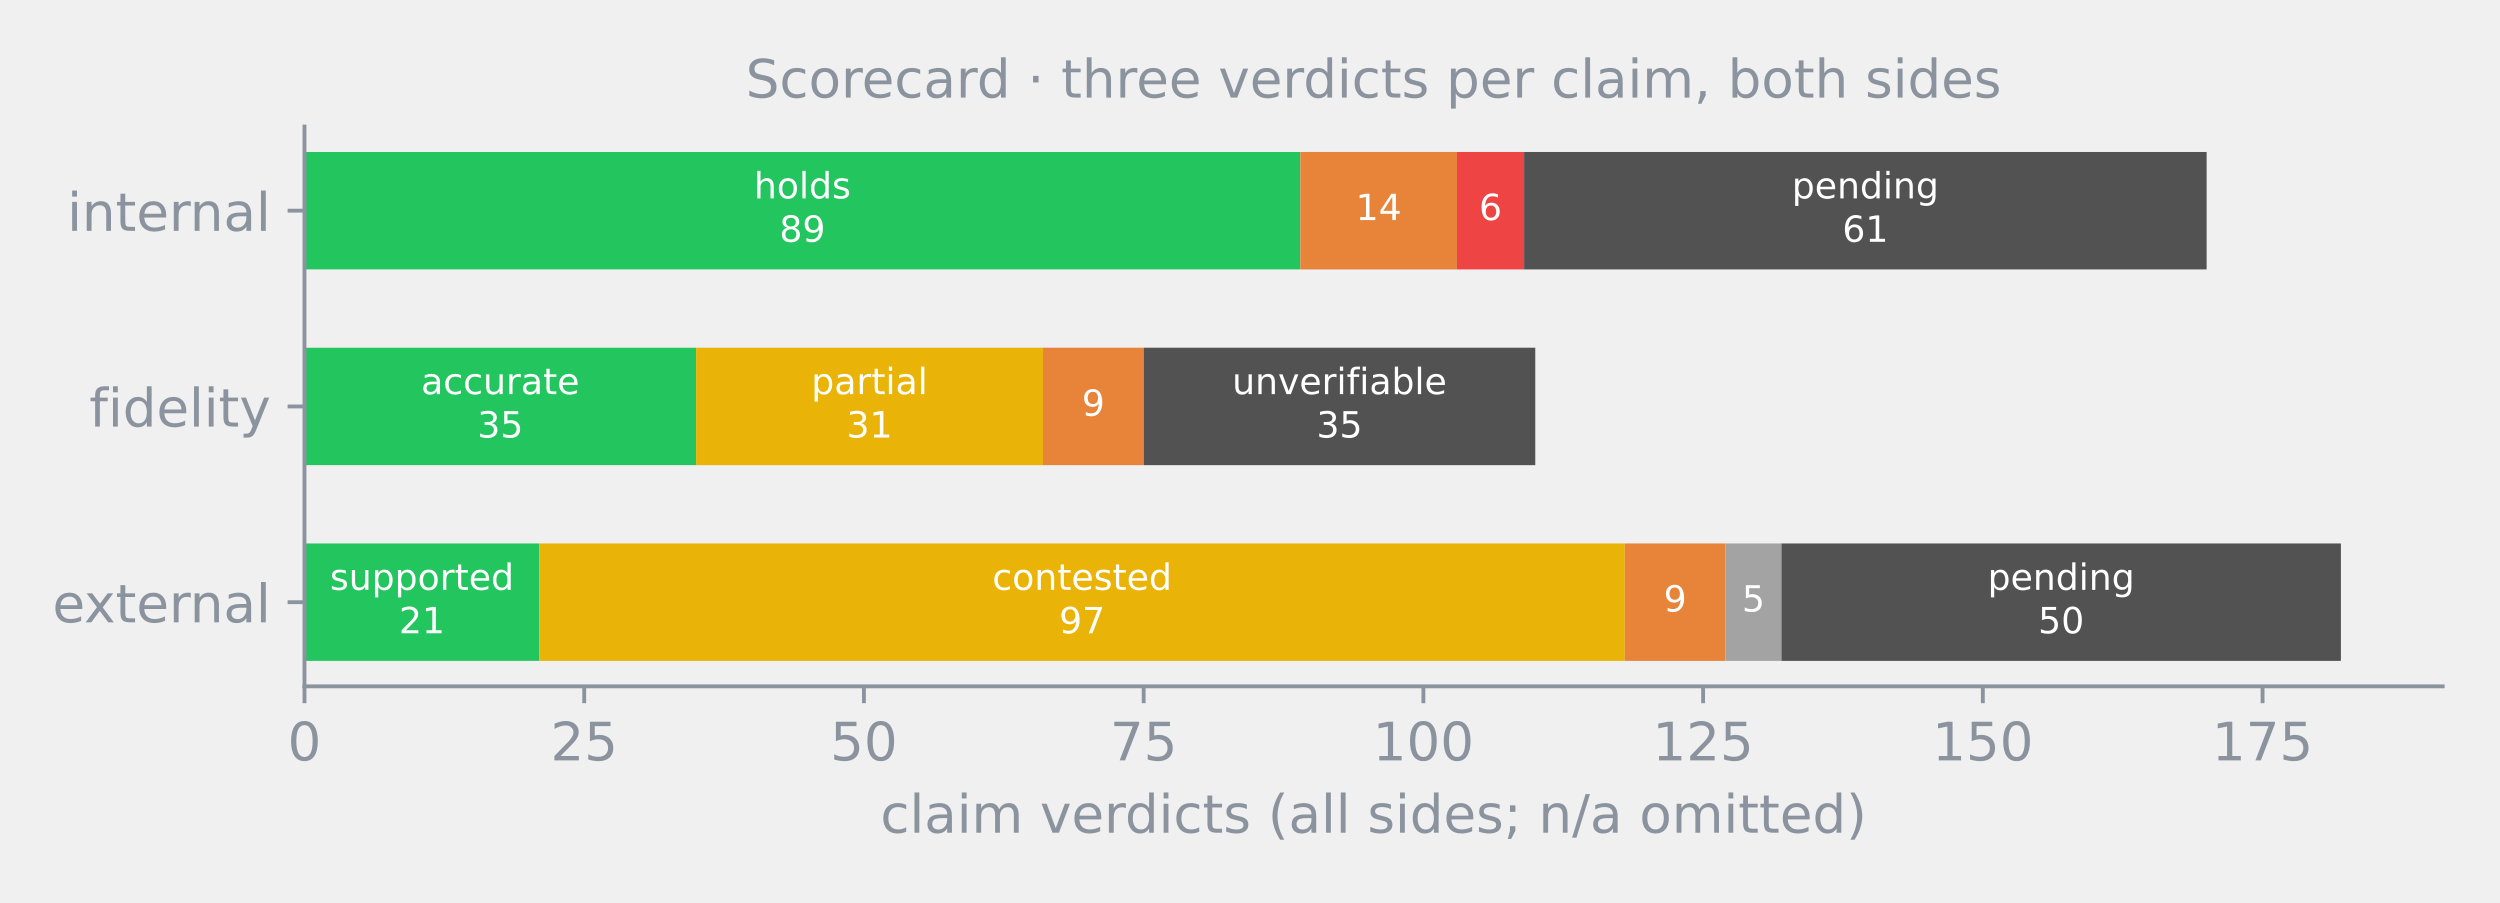
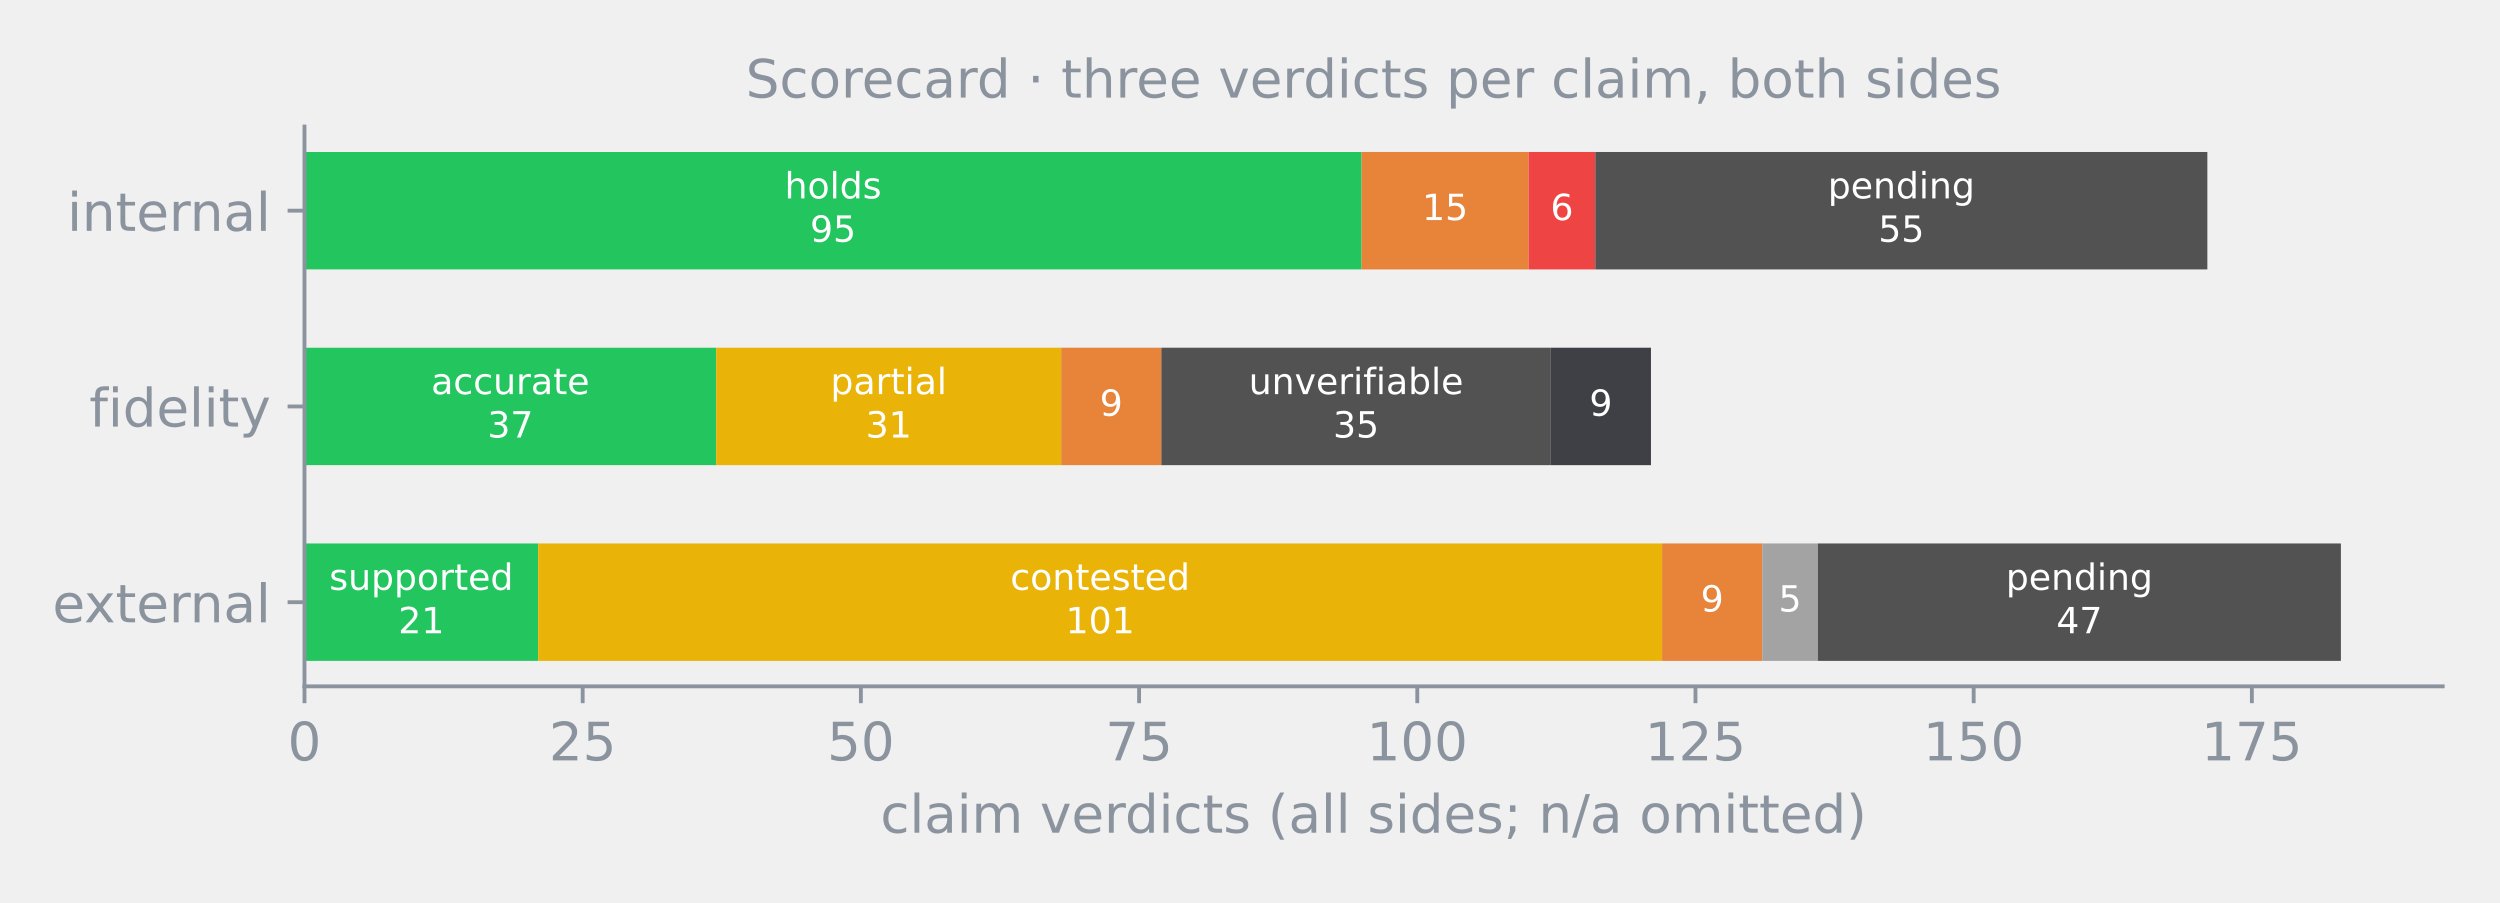
<svg xmlns="http://www.w3.org/2000/svg" xmlns:xlink="http://www.w3.org/1999/xlink" width="518.4pt" height="187.2pt" viewBox="0 0 518.4 187.2" version="1.1">
  <defs>
    <style type="text/css">*{stroke-linejoin: round; stroke-linecap: butt}</style>
  </defs>
  <g id="figure_1">
    <g id="patch_1">
      <path d="M 0 187.2  L 518.4 187.2  L 518.4 0  L 0 0  L 0 187.2  z " style="fill: none" />
    </g>
    <g id="axes_1">
      <g id="patch_2">
        <path d="M 63.138 142.32  L 506.52 142.32  L 506.52 26.237  L 63.138 26.237  L 63.138 142.32  z " style="fill: none" />
      </g>
      <g id="patch_3">
-         <path d="M 63.138 31.514  L 269.632 31.514  L 269.632 55.867  L 63.138 55.867  z " clip-path="url(#p3eddc61524)" style="fill: #22c55e" />
+         <path d="M 63.138 31.514  L 282.348 31.514  L 282.348 55.867  L 63.138 55.867  z " clip-path="url(#p8665366e77)" style="fill: #22c55e" />
      </g>
      <g id="patch_4">
-         <path d="M 269.632 31.514  L 302.114 31.514  L 302.114 55.867  L 269.632 55.867  z " clip-path="url(#p3eddc61524)" style="fill: #e8833a" />
+         <path d="M 282.348 31.514  L 316.96 31.514  L 316.96 55.867  L 282.348 55.867  z " clip-path="url(#p8665366e77)" style="fill: #e8833a" />
      </g>
      <g id="patch_5">
-         <path d="M 302.114 31.514  L 316.035 31.514  L 316.035 55.867  L 302.114 55.867  z " clip-path="url(#p3eddc61524)" style="fill: #ef4444" />
+         <path d="M 316.96 31.514  L 330.805 31.514  L 330.805 55.867  L 316.96 55.867  z " clip-path="url(#p8665366e77)" style="fill: #ef4444" />
      </g>
      <g id="patch_6">
-         <path d="M 316.035 31.514  L 457.565 31.514  L 457.565 55.867  L 316.035 55.867  z " clip-path="url(#p3eddc61524)" style="fill: #525252" />
+         <path d="M 330.805 31.514  L 457.717 31.514  L 457.717 55.867  L 330.805 55.867  z " clip-path="url(#p8665366e77)" style="fill: #525252" />
      </g>
      <g id="patch_7">
-         <path d="M 63.138 72.102  L 144.343 72.102  L 144.343 96.455  L 63.138 96.455  z " clip-path="url(#p3eddc61524)" style="fill: #22c55e" />
+         <path d="M 63.138 72.102  L 148.514 72.102  L 148.514 96.455  L 63.138 96.455  z " clip-path="url(#p8665366e77)" style="fill: #22c55e" />
      </g>
      <g id="patch_8">
-         <path d="M 144.343 72.102  L 216.268 72.102  L 216.268 96.455  L 144.343 96.455  z " clip-path="url(#p3eddc61524)" style="fill: #eab308" />
+         <path d="M 148.514 72.102  L 220.046 72.102  L 220.046 96.455  L 148.514 96.455  z " clip-path="url(#p8665366e77)" style="fill: #eab308" />
      </g>
      <g id="patch_9">
-         <path d="M 216.268 72.102  L 237.149 72.102  L 237.149 96.455  L 216.268 96.455  z " clip-path="url(#p3eddc61524)" style="fill: #e8833a" />
+         <path d="M 220.046 72.102  L 240.814 72.102  L 240.814 96.455  L 220.046 96.455  z " clip-path="url(#p8665366e77)" style="fill: #e8833a" />
      </g>
      <g id="patch_10">
-         <path d="M 237.149 72.102  L 318.355 72.102  L 318.355 96.455  L 237.149 96.455  z " clip-path="url(#p3eddc61524)" style="fill: #525252" />
+         <path d="M 240.814 72.102  L 321.575 72.102  L 321.575 96.455  L 240.814 96.455  z " clip-path="url(#p8665366e77)" style="fill: #525252" />
      </g>
      <g id="patch_11">
-         <path d="M 63.138 112.691  L 111.861 112.691  L 111.861 137.044  L 63.138 137.044  z " clip-path="url(#p3eddc61524)" style="fill: #22c55e" />
+         <path d="M 321.575 72.102  L 342.343 72.102  L 342.343 96.455  L 321.575 96.455  z " clip-path="url(#p8665366e77)" style="fill: #3f3f46" />
      </g>
      <g id="patch_12">
-         <path d="M 111.861 112.691  L 336.916 112.691  L 336.916 137.044  L 111.861 137.044  z " clip-path="url(#p3eddc61524)" style="fill: #eab308" />
+         <path d="M 63.138 112.691  L 111.595 112.691  L 111.595 137.044  L 63.138 137.044  z " clip-path="url(#p8665366e77)" style="fill: #22c55e" />
      </g>
      <g id="patch_13">
-         <path d="M 336.916 112.691  L 357.798 112.691  L 357.798 137.044  L 336.916 137.044  z " clip-path="url(#p3eddc61524)" style="fill: #e8833a" />
+         <path d="M 111.595 112.691  L 344.65 112.691  L 344.65 137.044  L 111.595 137.044  z " clip-path="url(#p8665366e77)" style="fill: #eab308" />
      </g>
      <g id="patch_14">
-         <path d="M 357.798 112.691  L 369.399 112.691  L 369.399 137.044  L 357.798 137.044  z " clip-path="url(#p3eddc61524)" style="fill: #a3a3a3" />
+         <path d="M 344.65 112.691  L 365.418 112.691  L 365.418 137.044  L 344.65 137.044  z " clip-path="url(#p8665366e77)" style="fill: #e8833a" />
      </g>
      <g id="patch_15">
-         <path d="M 369.399 112.691  L 485.407 112.691  L 485.407 137.044  L 369.399 137.044  z " clip-path="url(#p3eddc61524)" style="fill: #525252" />
+         <path d="M 365.418 112.691  L 376.955 112.691  L 376.955 137.044  L 365.418 137.044  z " clip-path="url(#p8665366e77)" style="fill: #a3a3a3" />
+       </g>
+       <g id="patch_16">
+         <path d="M 376.955 112.691  L 485.407 112.691  L 485.407 137.044  L 376.955 137.044  z " clip-path="url(#p8665366e77)" style="fill: #525252" />
      </g>
      <g id="matplotlib.axis_1">
        <g id="xtick_1">
          <g id="line2d_1">
            <defs>
-               <path id="m1715df77be" d="M 0 0  L 0 3.5  " style="stroke: #8b949e; stroke-width: 0.8" />
+               <path id="m2e0869f767" d="M 0 0  L 0 3.5  " style="stroke: #8b949e; stroke-width: 0.8" />
            </defs>
            <g>
-               <use xlink:href="#m1715df77be" x="63.138" y="142.32" style="fill: #8b949e; stroke: #8b949e; stroke-width: 0.8" />
+               <use xlink:href="#m2e0869f767" x="63.138" y="142.32" style="fill: #8b949e; stroke: #8b949e; stroke-width: 0.8" />
            </g>
          </g>
          <g id="text_1">
            <text style="font-size: 11px; font-family: 'DejaVu Sans'; text-anchor: middle; fill: #8b949e" x="63.138" y="157.677" transform="rotate(-0 63.1375 157.6774)">0</text>
          </g>
        </g>
        <g id="xtick_2">
          <g id="line2d_2">
            <g>
-               <use xlink:href="#m1715df77be" x="121.141" y="142.32" style="fill: #8b949e; stroke: #8b949e; stroke-width: 0.8" />
+               <use xlink:href="#m2e0869f767" x="120.825" y="142.32" style="fill: #8b949e; stroke: #8b949e; stroke-width: 0.8" />
            </g>
          </g>
          <g id="text_2">
-             <text style="font-size: 11px; font-family: 'DejaVu Sans'; text-anchor: middle; fill: #8b949e" x="121.141" y="157.677" transform="rotate(-0 121.1415 157.6774)">25</text>
+             <text style="font-size: 11px; font-family: 'DejaVu Sans'; text-anchor: middle; fill: #8b949e" x="120.825" y="157.677" transform="rotate(-0 120.8245 157.6774)">25</text>
          </g>
        </g>
        <g id="xtick_3">
          <g id="line2d_3">
            <g>
-               <use xlink:href="#m1715df77be" x="179.145" y="142.32" style="fill: #8b949e; stroke: #8b949e; stroke-width: 0.8" />
+               <use xlink:href="#m2e0869f767" x="178.512" y="142.32" style="fill: #8b949e; stroke: #8b949e; stroke-width: 0.8" />
            </g>
          </g>
          <g id="text_3">
-             <text style="font-size: 11px; font-family: 'DejaVu Sans'; text-anchor: middle; fill: #8b949e" x="179.145" y="157.677" transform="rotate(-0 179.1455 157.6774)">50</text>
+             <text style="font-size: 11px; font-family: 'DejaVu Sans'; text-anchor: middle; fill: #8b949e" x="178.512" y="157.677" transform="rotate(-0 178.5116 157.6774)">50</text>
          </g>
        </g>
        <g id="xtick_4">
          <g id="line2d_4">
            <g>
-               <use xlink:href="#m1715df77be" x="237.149" y="142.32" style="fill: #8b949e; stroke: #8b949e; stroke-width: 0.8" />
+               <use xlink:href="#m2e0869f767" x="236.199" y="142.32" style="fill: #8b949e; stroke: #8b949e; stroke-width: 0.8" />
            </g>
          </g>
          <g id="text_4">
-             <text style="font-size: 11px; font-family: 'DejaVu Sans'; text-anchor: middle; fill: #8b949e" x="237.149" y="157.677" transform="rotate(-0 237.1495 157.6774)">75</text>
+             <text style="font-size: 11px; font-family: 'DejaVu Sans'; text-anchor: middle; fill: #8b949e" x="236.199" y="157.677" transform="rotate(-0 236.1986 157.6774)">75</text>
          </g>
        </g>
        <g id="xtick_5">
          <g id="line2d_5">
            <g>
-               <use xlink:href="#m1715df77be" x="295.153" y="142.32" style="fill: #8b949e; stroke: #8b949e; stroke-width: 0.8" />
+               <use xlink:href="#m2e0869f767" x="293.886" y="142.32" style="fill: #8b949e; stroke: #8b949e; stroke-width: 0.8" />
            </g>
          </g>
          <g id="text_5">
-             <text style="font-size: 11px; font-family: 'DejaVu Sans'; text-anchor: middle; fill: #8b949e" x="295.153" y="157.677" transform="rotate(-0 295.1535 157.6774)">100</text>
+             <text style="font-size: 11px; font-family: 'DejaVu Sans'; text-anchor: middle; fill: #8b949e" x="293.886" y="157.677" transform="rotate(-0 293.8856 157.6774)">100</text>
          </g>
        </g>
        <g id="xtick_6">
          <g id="line2d_6">
            <g>
-               <use xlink:href="#m1715df77be" x="353.157" y="142.32" style="fill: #8b949e; stroke: #8b949e; stroke-width: 0.8" />
+               <use xlink:href="#m2e0869f767" x="351.573" y="142.32" style="fill: #8b949e; stroke: #8b949e; stroke-width: 0.8" />
            </g>
          </g>
          <g id="text_6">
-             <text style="font-size: 11px; font-family: 'DejaVu Sans'; text-anchor: middle; fill: #8b949e" x="353.157" y="157.677" transform="rotate(-0 353.1574 157.6774)">125</text>
+             <text style="font-size: 11px; font-family: 'DejaVu Sans'; text-anchor: middle; fill: #8b949e" x="351.573" y="157.677" transform="rotate(-0 351.5726 157.6774)">125</text>
          </g>
        </g>
        <g id="xtick_7">
          <g id="line2d_7">
            <g>
-               <use xlink:href="#m1715df77be" x="411.161" y="142.32" style="fill: #8b949e; stroke: #8b949e; stroke-width: 0.8" />
+               <use xlink:href="#m2e0869f767" x="409.26" y="142.32" style="fill: #8b949e; stroke: #8b949e; stroke-width: 0.8" />
            </g>
          </g>
          <g id="text_7">
-             <text style="font-size: 11px; font-family: 'DejaVu Sans'; text-anchor: middle; fill: #8b949e" x="411.161" y="157.677" transform="rotate(-0 411.1614 157.6774)">150</text>
+             <text style="font-size: 11px; font-family: 'DejaVu Sans'; text-anchor: middle; fill: #8b949e" x="409.26" y="157.677" transform="rotate(-0 409.2597 157.6774)">150</text>
          </g>
        </g>
        <g id="xtick_8">
          <g id="line2d_8">
            <g>
-               <use xlink:href="#m1715df77be" x="469.165" y="142.32" style="fill: #8b949e; stroke: #8b949e; stroke-width: 0.8" />
+               <use xlink:href="#m2e0869f767" x="466.947" y="142.32" style="fill: #8b949e; stroke: #8b949e; stroke-width: 0.8" />
            </g>
          </g>
          <g id="text_8">
-             <text style="font-size: 11px; font-family: 'DejaVu Sans'; text-anchor: middle; fill: #8b949e" x="469.165" y="157.677" transform="rotate(-0 469.1654 157.6774)">175</text>
+             <text style="font-size: 11px; font-family: 'DejaVu Sans'; text-anchor: middle; fill: #8b949e" x="466.947" y="157.677" transform="rotate(-0 466.9467 157.6774)">175</text>
          </g>
        </g>
        <g id="text_9">
          <text style="font-size: 11px; font-family: 'DejaVu Sans'; text-anchor: middle; fill: #8b949e" x="284.829" y="172.678" transform="rotate(-0 284.8288 172.6783)">claim verdicts (all sides; n/a omitted)</text>
        </g>
      </g>
      <g id="matplotlib.axis_2">
        <g id="ytick_1">
          <g id="line2d_9">
            <defs>
-               <path id="m2e0f3aa7ba" d="M 0 0  L -3.5 0  " style="stroke: #8b949e; stroke-width: 0.8" />
+               <path id="mc0d738acae" d="M 0 0  L -3.5 0  " style="stroke: #8b949e; stroke-width: 0.8" />
            </defs>
            <g>
-               <use xlink:href="#m2e0f3aa7ba" x="63.138" y="43.69" style="fill: #8b949e; stroke: #8b949e; stroke-width: 0.8" />
+               <use xlink:href="#mc0d738acae" x="63.138" y="43.69" style="fill: #8b949e; stroke: #8b949e; stroke-width: 0.8" />
            </g>
          </g>
          <g id="text_10">
            <text style="font-size: 11px; font-family: 'DejaVu Sans'; text-anchor: end; fill: #8b949e" x="56.138" y="47.87" transform="rotate(-0 56.1375 47.86954)">internal</text>
          </g>
        </g>
        <g id="ytick_2">
          <g id="line2d_10">
            <g>
-               <use xlink:href="#m2e0f3aa7ba" x="63.138" y="84.279" style="fill: #8b949e; stroke: #8b949e; stroke-width: 0.8" />
+               <use xlink:href="#mc0d738acae" x="63.138" y="84.279" style="fill: #8b949e; stroke: #8b949e; stroke-width: 0.8" />
            </g>
          </g>
          <g id="text_11">
            <text style="font-size: 11px; font-family: 'DejaVu Sans'; text-anchor: end; fill: #8b949e" x="56.138" y="88.458" transform="rotate(-0 56.1375 88.45785)">fidelity</text>
          </g>
        </g>
        <g id="ytick_3">
          <g id="line2d_11">
            <g>
-               <use xlink:href="#m2e0f3aa7ba" x="63.138" y="124.867" style="fill: #8b949e; stroke: #8b949e; stroke-width: 0.8" />
+               <use xlink:href="#mc0d738acae" x="63.138" y="124.867" style="fill: #8b949e; stroke: #8b949e; stroke-width: 0.8" />
            </g>
          </g>
          <g id="text_12">
            <text style="font-size: 11px; font-family: 'DejaVu Sans'; text-anchor: end; fill: #8b949e" x="56.138" y="129.046" transform="rotate(-0 56.1375 129.0462)">external</text>
          </g>
        </g>
      </g>
-       <g id="patch_16">
+       <g id="patch_17">
        <path d="M 63.138 142.32  L 63.138 26.237  " style="fill: none; stroke: #8b949e; stroke-width: 0.8; stroke-linejoin: miter; stroke-linecap: square" />
      </g>
-       <g id="patch_17">
+       <g id="patch_18">
        <path d="M 63.138 142.32  L 506.52 142.32  " style="fill: none; stroke: #8b949e; stroke-width: 0.8; stroke-linejoin: miter; stroke-linecap: square" />
      </g>
      <g id="text_13">
-         <text style="font-size: 7.5px; font-family: 'DejaVu Sans'; fill: #ffffff" transform="translate(156.3375 41.1382)">holds</text>
-         <text style="font-size: 7.5px; font-family: 'DejaVu Sans'; fill: #ffffff" transform="translate(161.6127 50.13966)">89</text>
+         <text style="font-size: 7.5px; font-family: 'DejaVu Sans'; fill: #ffffff" transform="translate(162.6958 41.1382)">holds</text>
+         <text style="font-size: 7.5px; font-family: 'DejaVu Sans'; fill: #ffffff" transform="translate(167.971 50.13966)">95</text>
      </g>
      <g id="text_14">
-         <text style="font-size: 7.5px; font-family: 'DejaVu Sans'; text-anchor: middle; fill: #ffffff" x="285.873" y="45.639" transform="rotate(-0 285.8728 45.63864)">14</text>
+         <text style="font-size: 7.5px; font-family: 'DejaVu Sans'; text-anchor: middle; fill: #ffffff" x="299.654" y="45.639" transform="rotate(-0 299.6543 45.63864)">15</text>
      </g>
      <g id="text_15">
-         <text style="font-size: 7.5px; font-family: 'DejaVu Sans'; text-anchor: middle; fill: #ffffff" x="309.074" y="45.639" transform="rotate(-0 309.0744 45.63864)">6</text>
+         <text style="font-size: 7.5px; font-family: 'DejaVu Sans'; text-anchor: middle; fill: #ffffff" x="323.883" y="45.639" transform="rotate(-0 323.8829 45.63864)">6</text>
      </g>
      <g id="text_16">
-         <text style="font-size: 7.5px; font-family: 'DejaVu Sans'; fill: #ffffff" transform="translate(371.5554 41.1382)">pending</text>
-         <text style="font-size: 7.5px; font-family: 'DejaVu Sans'; fill: #ffffff" transform="translate(382.0279 50.13966)">61</text>
+         <text style="font-size: 7.5px; font-family: 'DejaVu Sans'; fill: #ffffff" transform="translate(379.0167 41.1382)">pending</text>
+         <text style="font-size: 7.5px; font-family: 'DejaVu Sans'; fill: #ffffff" transform="translate(389.4892 50.13966)">55</text>
      </g>
      <g id="text_17">
-         <text style="font-size: 7.5px; font-family: 'DejaVu Sans'; fill: #ffffff" transform="translate(87.32467 81.72622)">accurate</text>
-         <text style="font-size: 7.5px; font-family: 'DejaVu Sans'; fill: #ffffff" transform="translate(98.96842 90.72769)">35</text>
+         <text style="font-size: 7.5px; font-family: 'DejaVu Sans'; fill: #ffffff" transform="translate(89.41028 81.72622)">accurate</text>
+         <text style="font-size: 7.5px; font-family: 'DejaVu Sans'; fill: #ffffff" transform="translate(101.054 90.72769)">37</text>
      </g>
      <g id="text_18">
-         <text style="font-size: 7.5px; font-family: 'DejaVu Sans'; fill: #ffffff" transform="translate(168.2335 81.72651)">partial</text>
-         <text style="font-size: 7.5px; font-family: 'DejaVu Sans'; fill: #ffffff" transform="translate(175.5337 90.72798)">31</text>
+         <text style="font-size: 7.5px; font-family: 'DejaVu Sans'; fill: #ffffff" transform="translate(172.2082 81.72651)">partial</text>
+         <text style="font-size: 7.5px; font-family: 'DejaVu Sans'; fill: #ffffff" transform="translate(179.5084 90.72798)">31</text>
      </g>
      <g id="text_19">
-         <text style="font-size: 7.5px; font-family: 'DejaVu Sans'; text-anchor: middle; fill: #ffffff" x="226.709" y="86.227" transform="rotate(-0 226.7088 86.22695)">9</text>
+         <text style="font-size: 7.5px; font-family: 'DejaVu Sans'; text-anchor: middle; fill: #ffffff" x="230.43" y="86.227" transform="rotate(-0 230.4299 86.22695)">9</text>
      </g>
      <g id="text_20">
-         <text style="font-size: 7.5px; font-family: 'DejaVu Sans'; fill: #ffffff" transform="translate(255.4989 81.72651)">unverifiable</text>
-         <text style="font-size: 7.5px; font-family: 'DejaVu Sans'; fill: #ffffff" transform="translate(272.9804 90.72798)">35</text>
+         <text style="font-size: 7.5px; font-family: 'DejaVu Sans'; fill: #ffffff" transform="translate(258.9411 81.72651)">unverifiable</text>
+         <text style="font-size: 7.5px; font-family: 'DejaVu Sans'; fill: #ffffff" transform="translate(276.4226 90.72798)">35</text>
      </g>
      <g id="text_21">
-         <text style="font-size: 7.5px; font-family: 'DejaVu Sans'; fill: #ffffff" transform="translate(68.41343 122.3148)">supported</text>
-         <text style="font-size: 7.5px; font-family: 'DejaVu Sans'; fill: #ffffff" transform="translate(82.7273 131.3163)">21</text>
+         <text style="font-size: 7.5px; font-family: 'DejaVu Sans'; text-anchor: middle; fill: #ffffff" x="331.959" y="86.227" transform="rotate(-0 331.9591 86.22695)">9</text>
      </g>
      <g id="text_22">
-         <text style="font-size: 7.5px; font-family: 'DejaVu Sans'; fill: #ffffff" transform="translate(205.7663 122.3148)">contested</text>
-         <text style="font-size: 7.5px; font-family: 'DejaVu Sans'; fill: #ffffff" transform="translate(219.6167 131.3163)">97</text>
+         <text style="font-size: 7.5px; font-family: 'DejaVu Sans'; fill: #ffffff" transform="translate(68.28031 122.3148)">supported</text>
+         <text style="font-size: 7.5px; font-family: 'DejaVu Sans'; fill: #ffffff" transform="translate(82.59418 131.3163)">21</text>
      </g>
      <g id="text_23">
-         <text style="font-size: 7.5px; font-family: 'DejaVu Sans'; text-anchor: middle; fill: #ffffff" x="347.357" y="126.815" transform="rotate(-0 347.3571 126.8153)">9</text>
+         <text style="font-size: 7.5px; font-family: 'DejaVu Sans'; fill: #ffffff" transform="translate(209.5001 122.3148)">contested</text>
+         <text style="font-size: 7.5px; font-family: 'DejaVu Sans'; fill: #ffffff" transform="translate(220.9646 131.3163)">101</text>
      </g>
      <g id="text_24">
-         <text style="font-size: 7.5px; font-family: 'DejaVu Sans'; text-anchor: middle; fill: #ffffff" x="363.598" y="126.815" transform="rotate(-0 363.5982 126.8153)">5</text>
+         <text style="font-size: 7.5px; font-family: 'DejaVu Sans'; text-anchor: middle; fill: #ffffff" x="355.034" y="126.815" transform="rotate(-0 355.0339 126.8153)">9</text>
      </g>
      <g id="text_25">
-         <text style="font-size: 7.5px; font-family: 'DejaVu Sans'; fill: #ffffff" transform="translate(412.1582 122.3148)">pending</text>
-         <text style="font-size: 7.5px; font-family: 'DejaVu Sans'; fill: #ffffff" transform="translate(422.6307 131.3163)">50</text>
+         <text style="font-size: 7.5px; font-family: 'DejaVu Sans'; text-anchor: middle; fill: #ffffff" x="371.186" y="126.815" transform="rotate(-0 371.1862 126.8153)">5</text>
      </g>
      <g id="text_26">
+         <text style="font-size: 7.5px; font-family: 'DejaVu Sans'; fill: #ffffff" transform="translate(415.9364 122.3148)">pending</text>
+         <text style="font-size: 7.5px; font-family: 'DejaVu Sans'; fill: #ffffff" transform="translate(426.4089 131.3163)">47</text>
+       </g>
+       <g id="text_27">
        <text style="font-size: 11px; font-family: 'DejaVu Sans'; text-anchor: middle; fill: #8b949e" x="284.829" y="20.237" transform="rotate(-0 284.8288 20.23742)">Scorecard · three verdicts per claim, both sides</text>
      </g>
    </g>
  </g>
  <defs>
-     <clipPath id="p3eddc61524">
+     <clipPath id="p8665366e77">
      <rect x="63.138" y="26.237" width="443.382" height="116.083" />
    </clipPath>
  </defs>
</svg>
